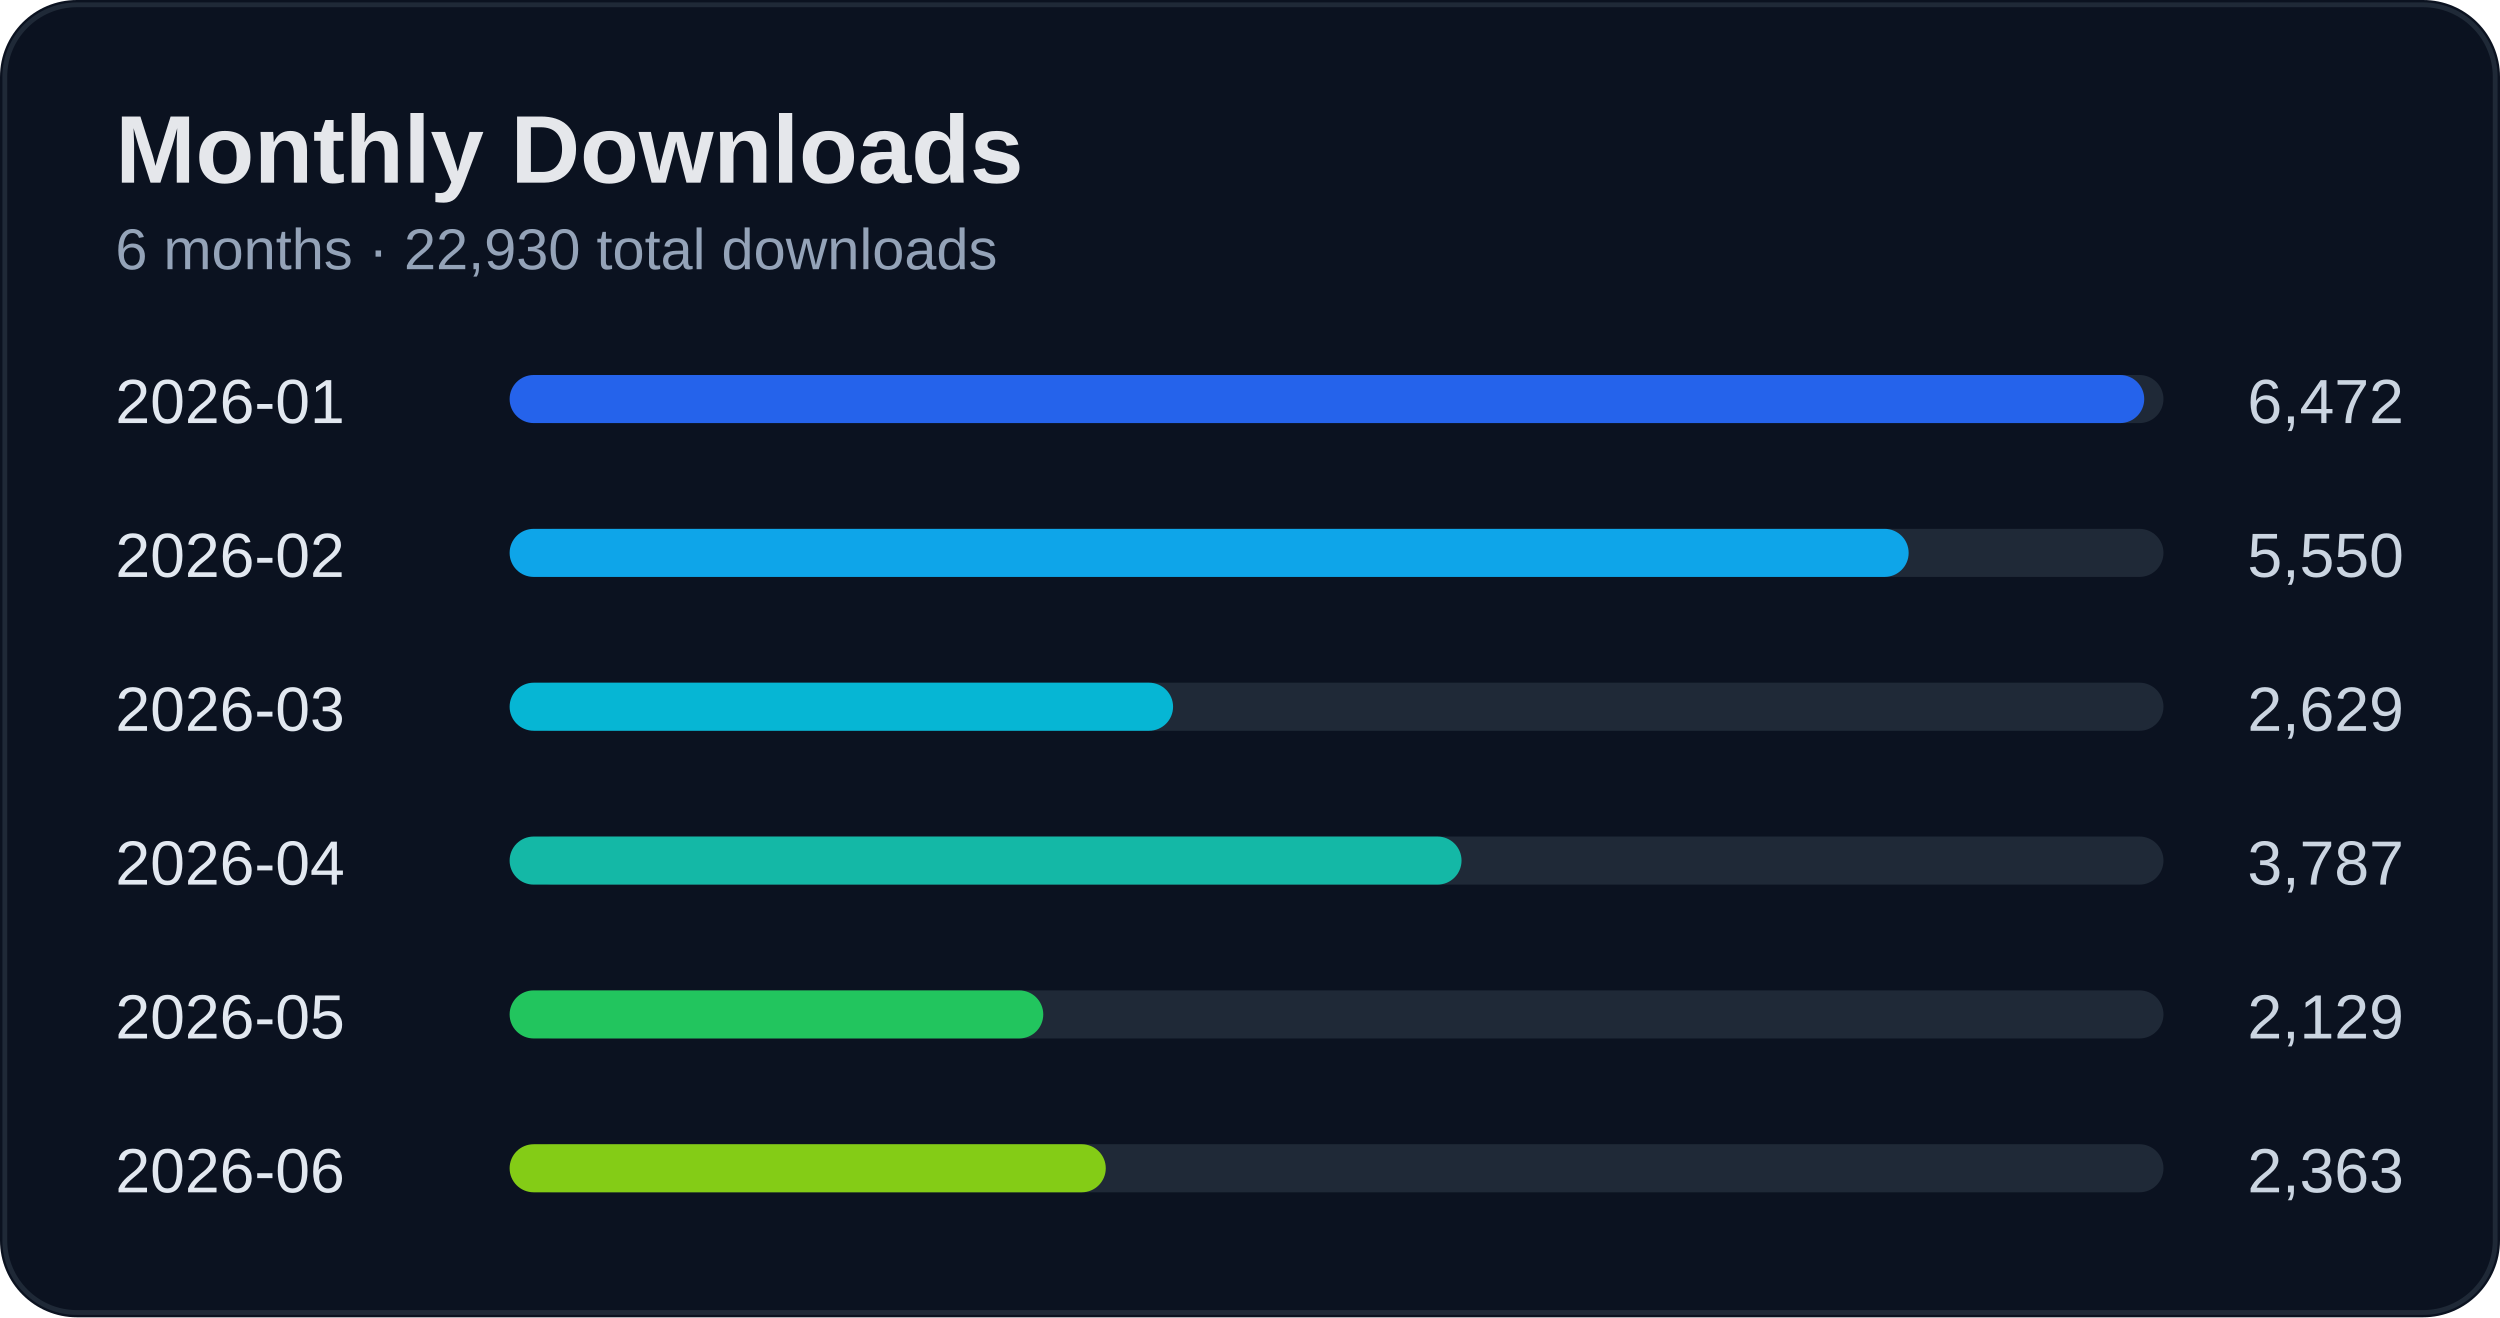
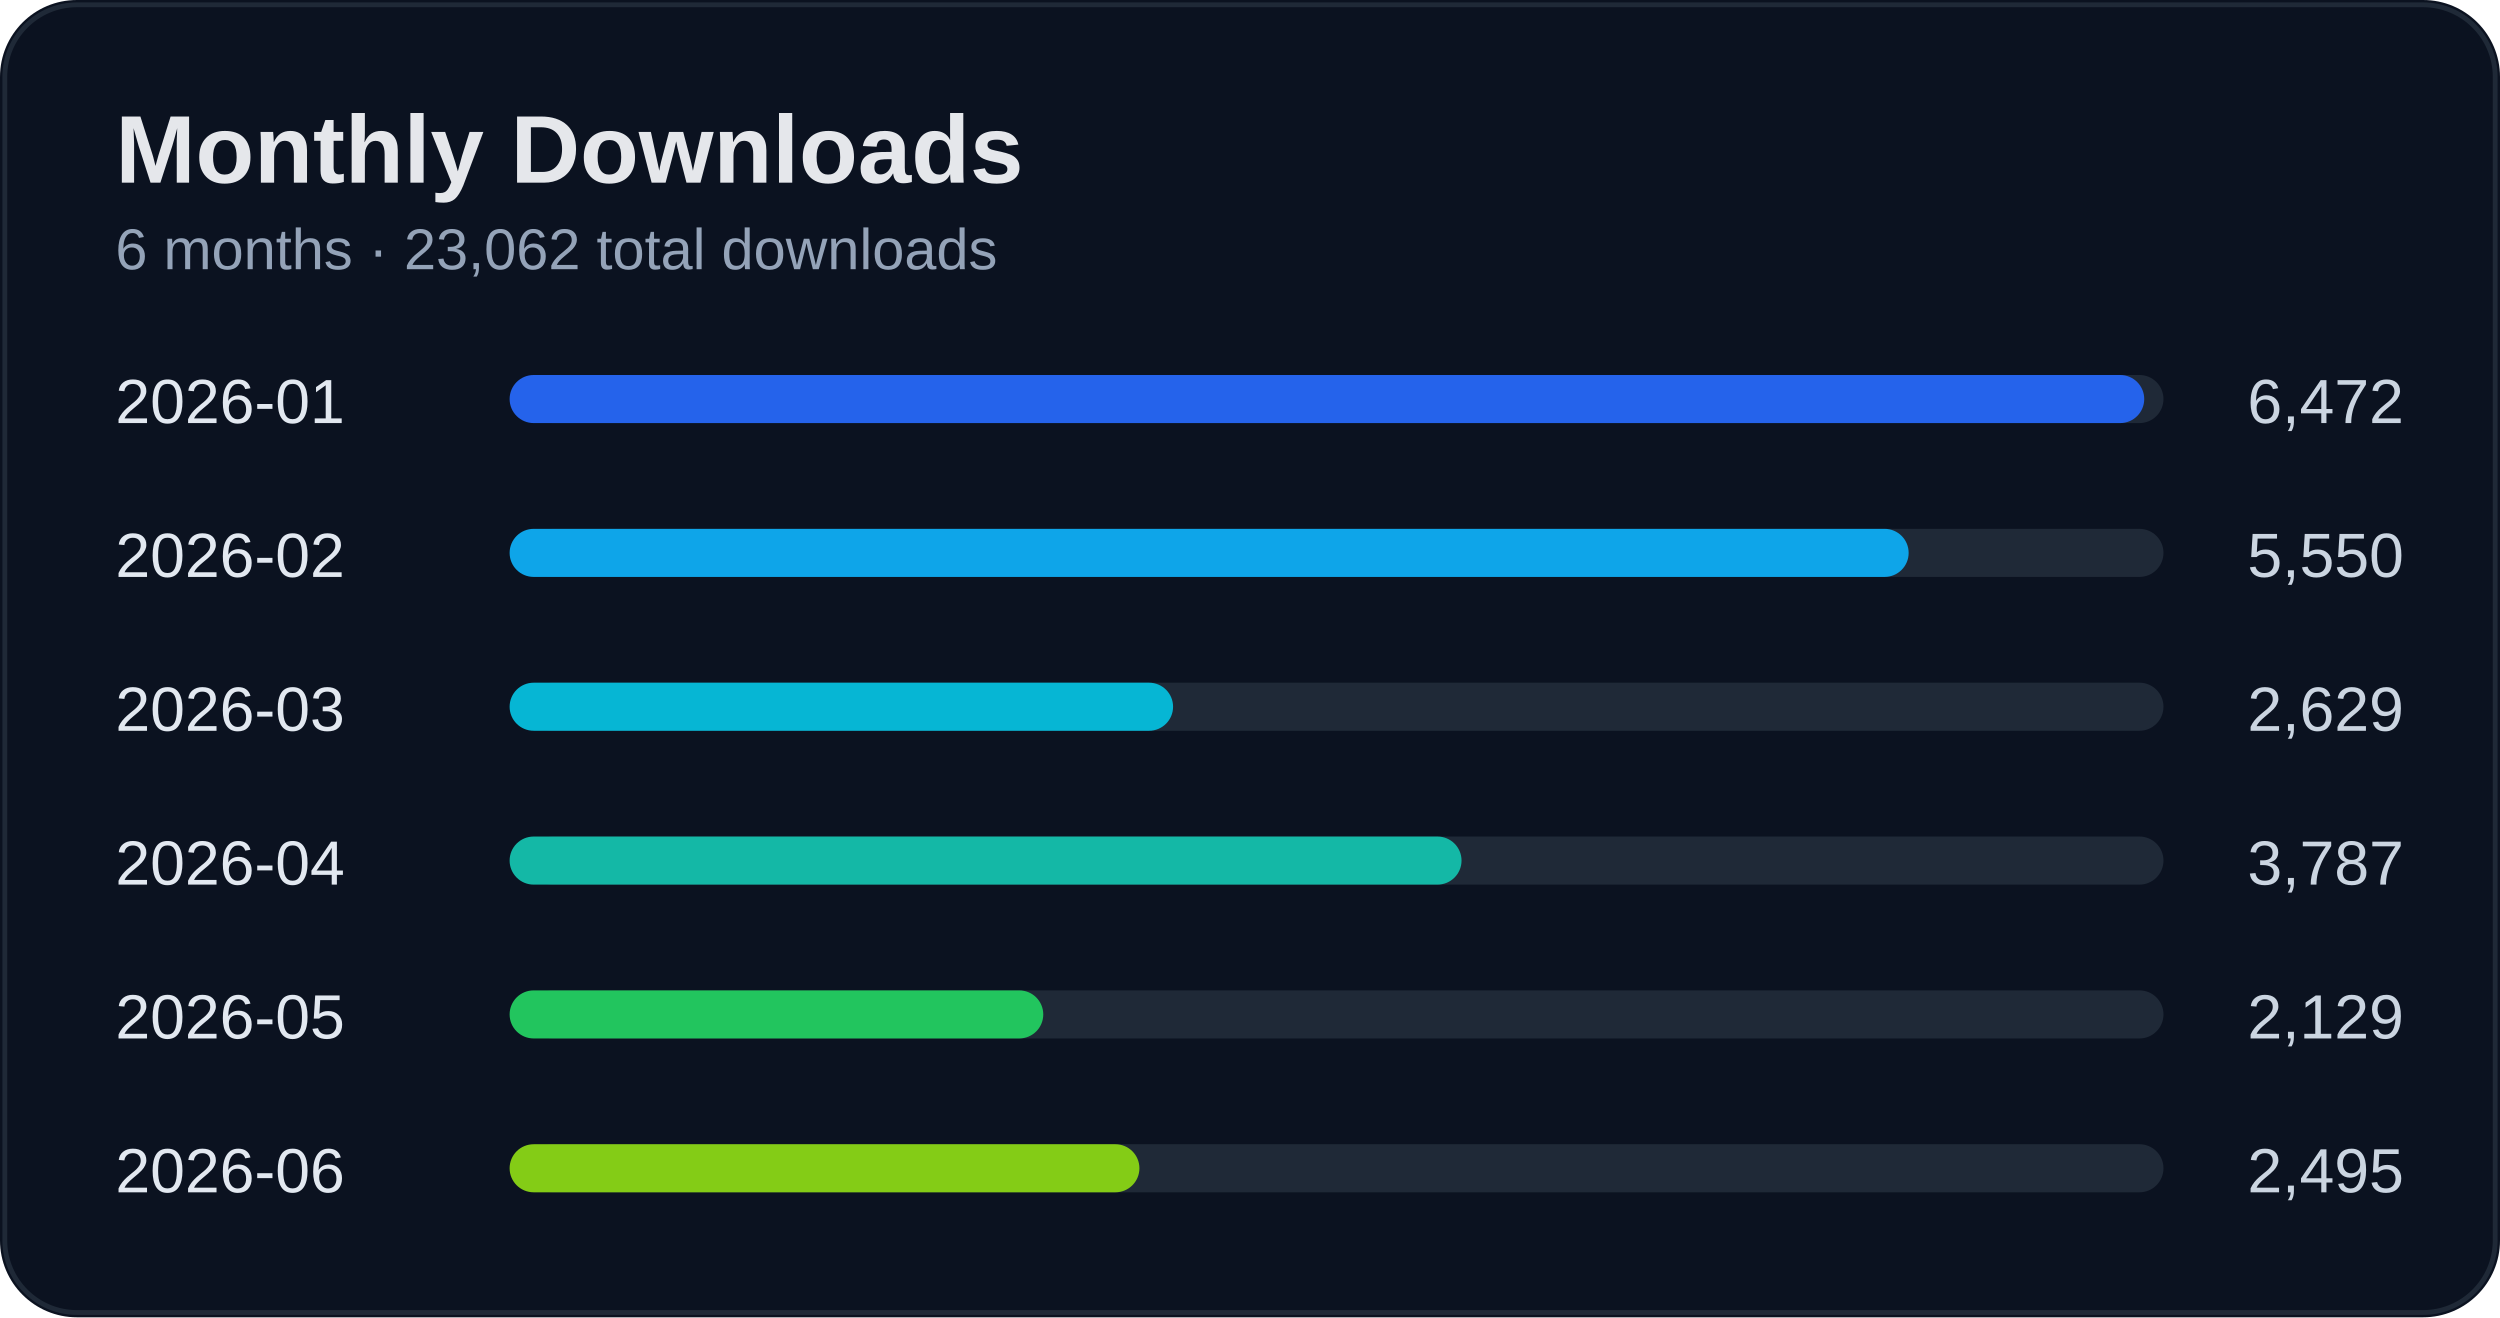
<svg xmlns="http://www.w3.org/2000/svg" width="520" height="274" viewBox="0 0 520 274">
  <rect width="100%" height="100%" rx="16" fill="#0b1220" />
  <rect x="1" y="1" width="518" height="272" rx="15" fill="none" stroke="#1f2937" />
  <text x="24" y="38" fill="#e5e7eb" font-size="20" font-weight="700" font-family="Segoe UI, Arial">Monthly Downloads</text>
-   <text x="24" y="56" fill="#94a3b8" font-size="12" font-family="Segoe UI, Arial">6 months · 22,930 total downloads</text>
+   <text x="24" y="56" fill="#94a3b8" font-size="12" font-family="Segoe UI, Arial">6 months · 23,062 total downloads</text>
  <text x="24" y="88" fill="#e2e8f0" font-size="13" font-family="Segoe UI, Arial">2026-01</text>
  <text x="500" y="88" fill="#cbd5e1" font-size="13" text-anchor="end" font-family="Segoe UI, Arial">6,472</text>
  <rect x="110" y="78" width="340" height="10" rx="5" fill="#1f2937" />
  <rect x="106" y="78" width="340" height="10" rx="5" fill="#2563eb" />
  <text x="24" y="120" fill="#e2e8f0" font-size="13" font-family="Segoe UI, Arial">2026-02</text>
  <text x="500" y="120" fill="#cbd5e1" font-size="13" text-anchor="end" font-family="Segoe UI, Arial">5,550</text>
  <rect x="110" y="110" width="340" height="10" rx="5" fill="#1f2937" />
  <rect x="106" y="110" width="291" height="10" rx="5" fill="#0ea5e9" />
  <text x="24" y="152" fill="#e2e8f0" font-size="13" font-family="Segoe UI, Arial">2026-03</text>
  <text x="500" y="152" fill="#cbd5e1" font-size="13" text-anchor="end" font-family="Segoe UI, Arial">2,629</text>
  <rect x="110" y="142" width="340" height="10" rx="5" fill="#1f2937" />
  <rect x="106" y="142" width="138" height="10" rx="5" fill="#06b6d4" />
  <text x="24" y="184" fill="#e2e8f0" font-size="13" font-family="Segoe UI, Arial">2026-04</text>
  <text x="500" y="184" fill="#cbd5e1" font-size="13" text-anchor="end" font-family="Segoe UI, Arial">3,787</text>
  <rect x="110" y="174" width="340" height="10" rx="5" fill="#1f2937" />
  <rect x="106" y="174" width="198" height="10" rx="5" fill="#14b8a6" />
  <text x="24" y="216" fill="#e2e8f0" font-size="13" font-family="Segoe UI, Arial">2026-05</text>
  <text x="500" y="216" fill="#cbd5e1" font-size="13" text-anchor="end" font-family="Segoe UI, Arial">2,129</text>
  <rect x="110" y="206" width="340" height="10" rx="5" fill="#1f2937" />
  <rect x="106" y="206" width="111" height="10" rx="5" fill="#22c55e" />
  <text x="24" y="248" fill="#e2e8f0" font-size="13" font-family="Segoe UI, Arial">2026-06</text>
-   <text x="500" y="248" fill="#cbd5e1" font-size="13" text-anchor="end" font-family="Segoe UI, Arial">2,363</text>
+   <text x="500" y="248" fill="#cbd5e1" font-size="13" text-anchor="end" font-family="Segoe UI, Arial">2,495</text>
  <rect x="110" y="238" width="340" height="10" rx="5" fill="#1f2937" />
-   <rect x="106" y="238" width="124" height="10" rx="5" fill="#84cc16" />
+   <rect x="106" y="238" width="131" height="10" rx="5" fill="#84cc16" />
</svg>
